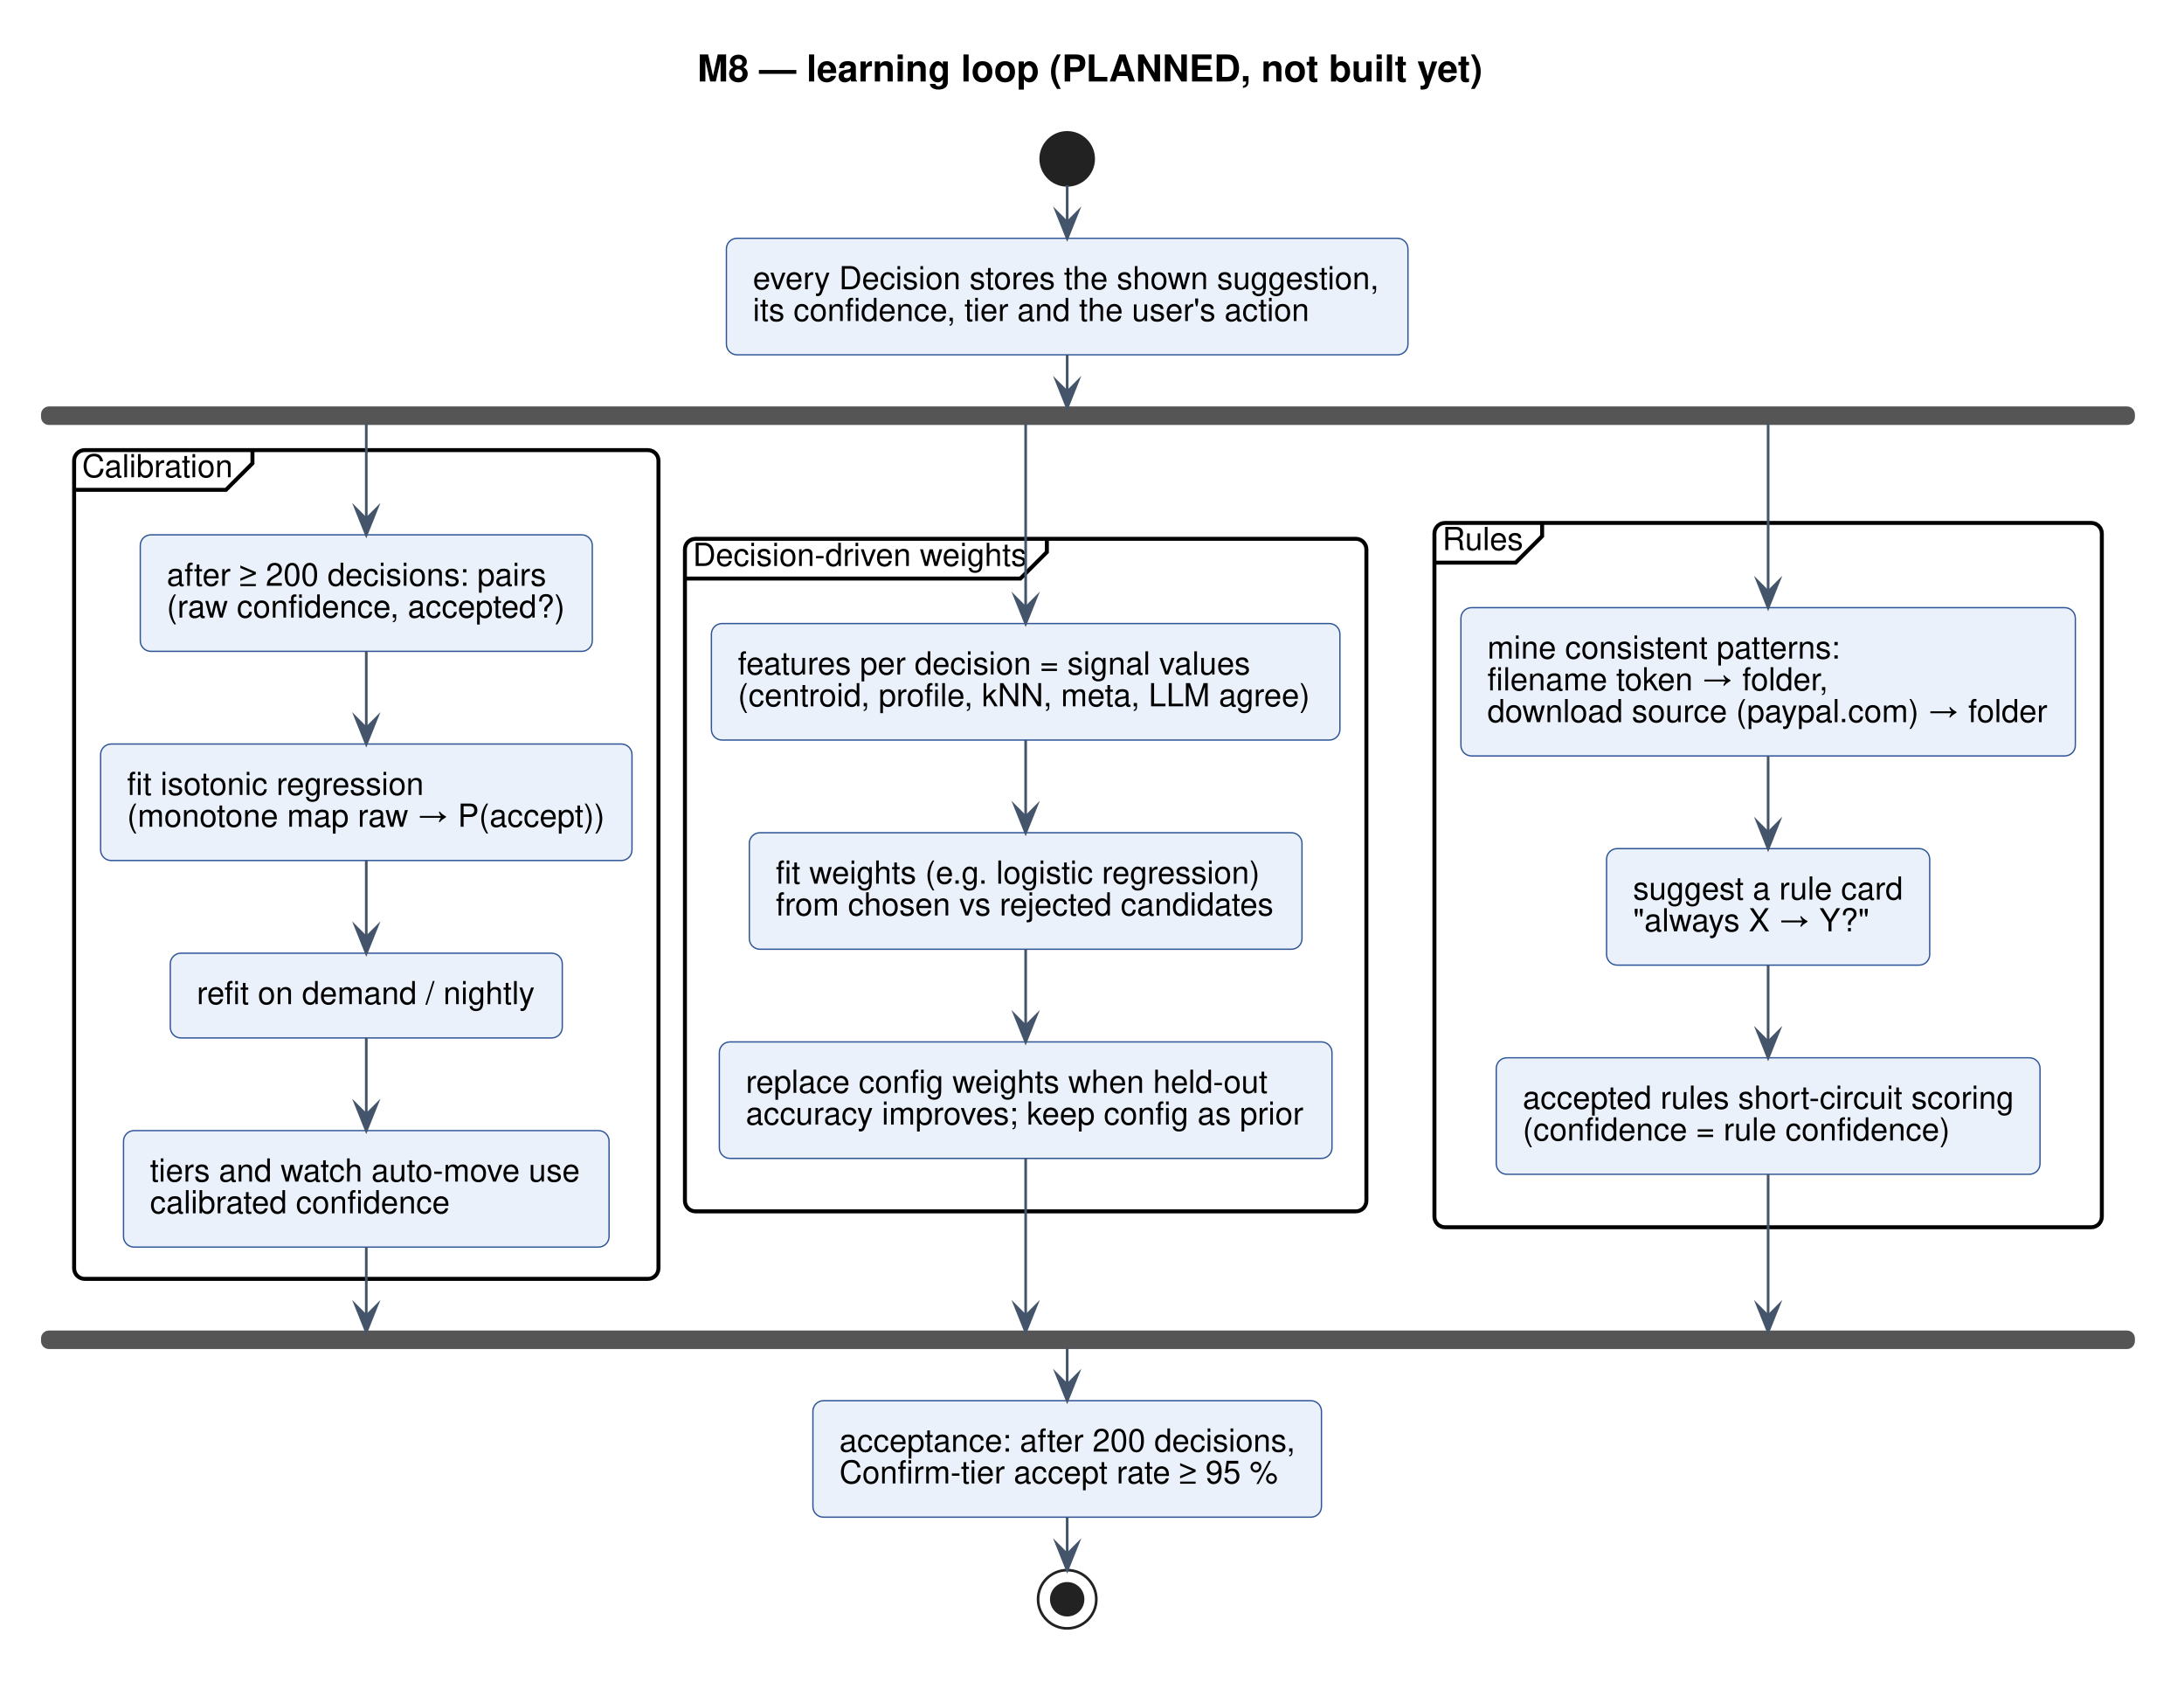
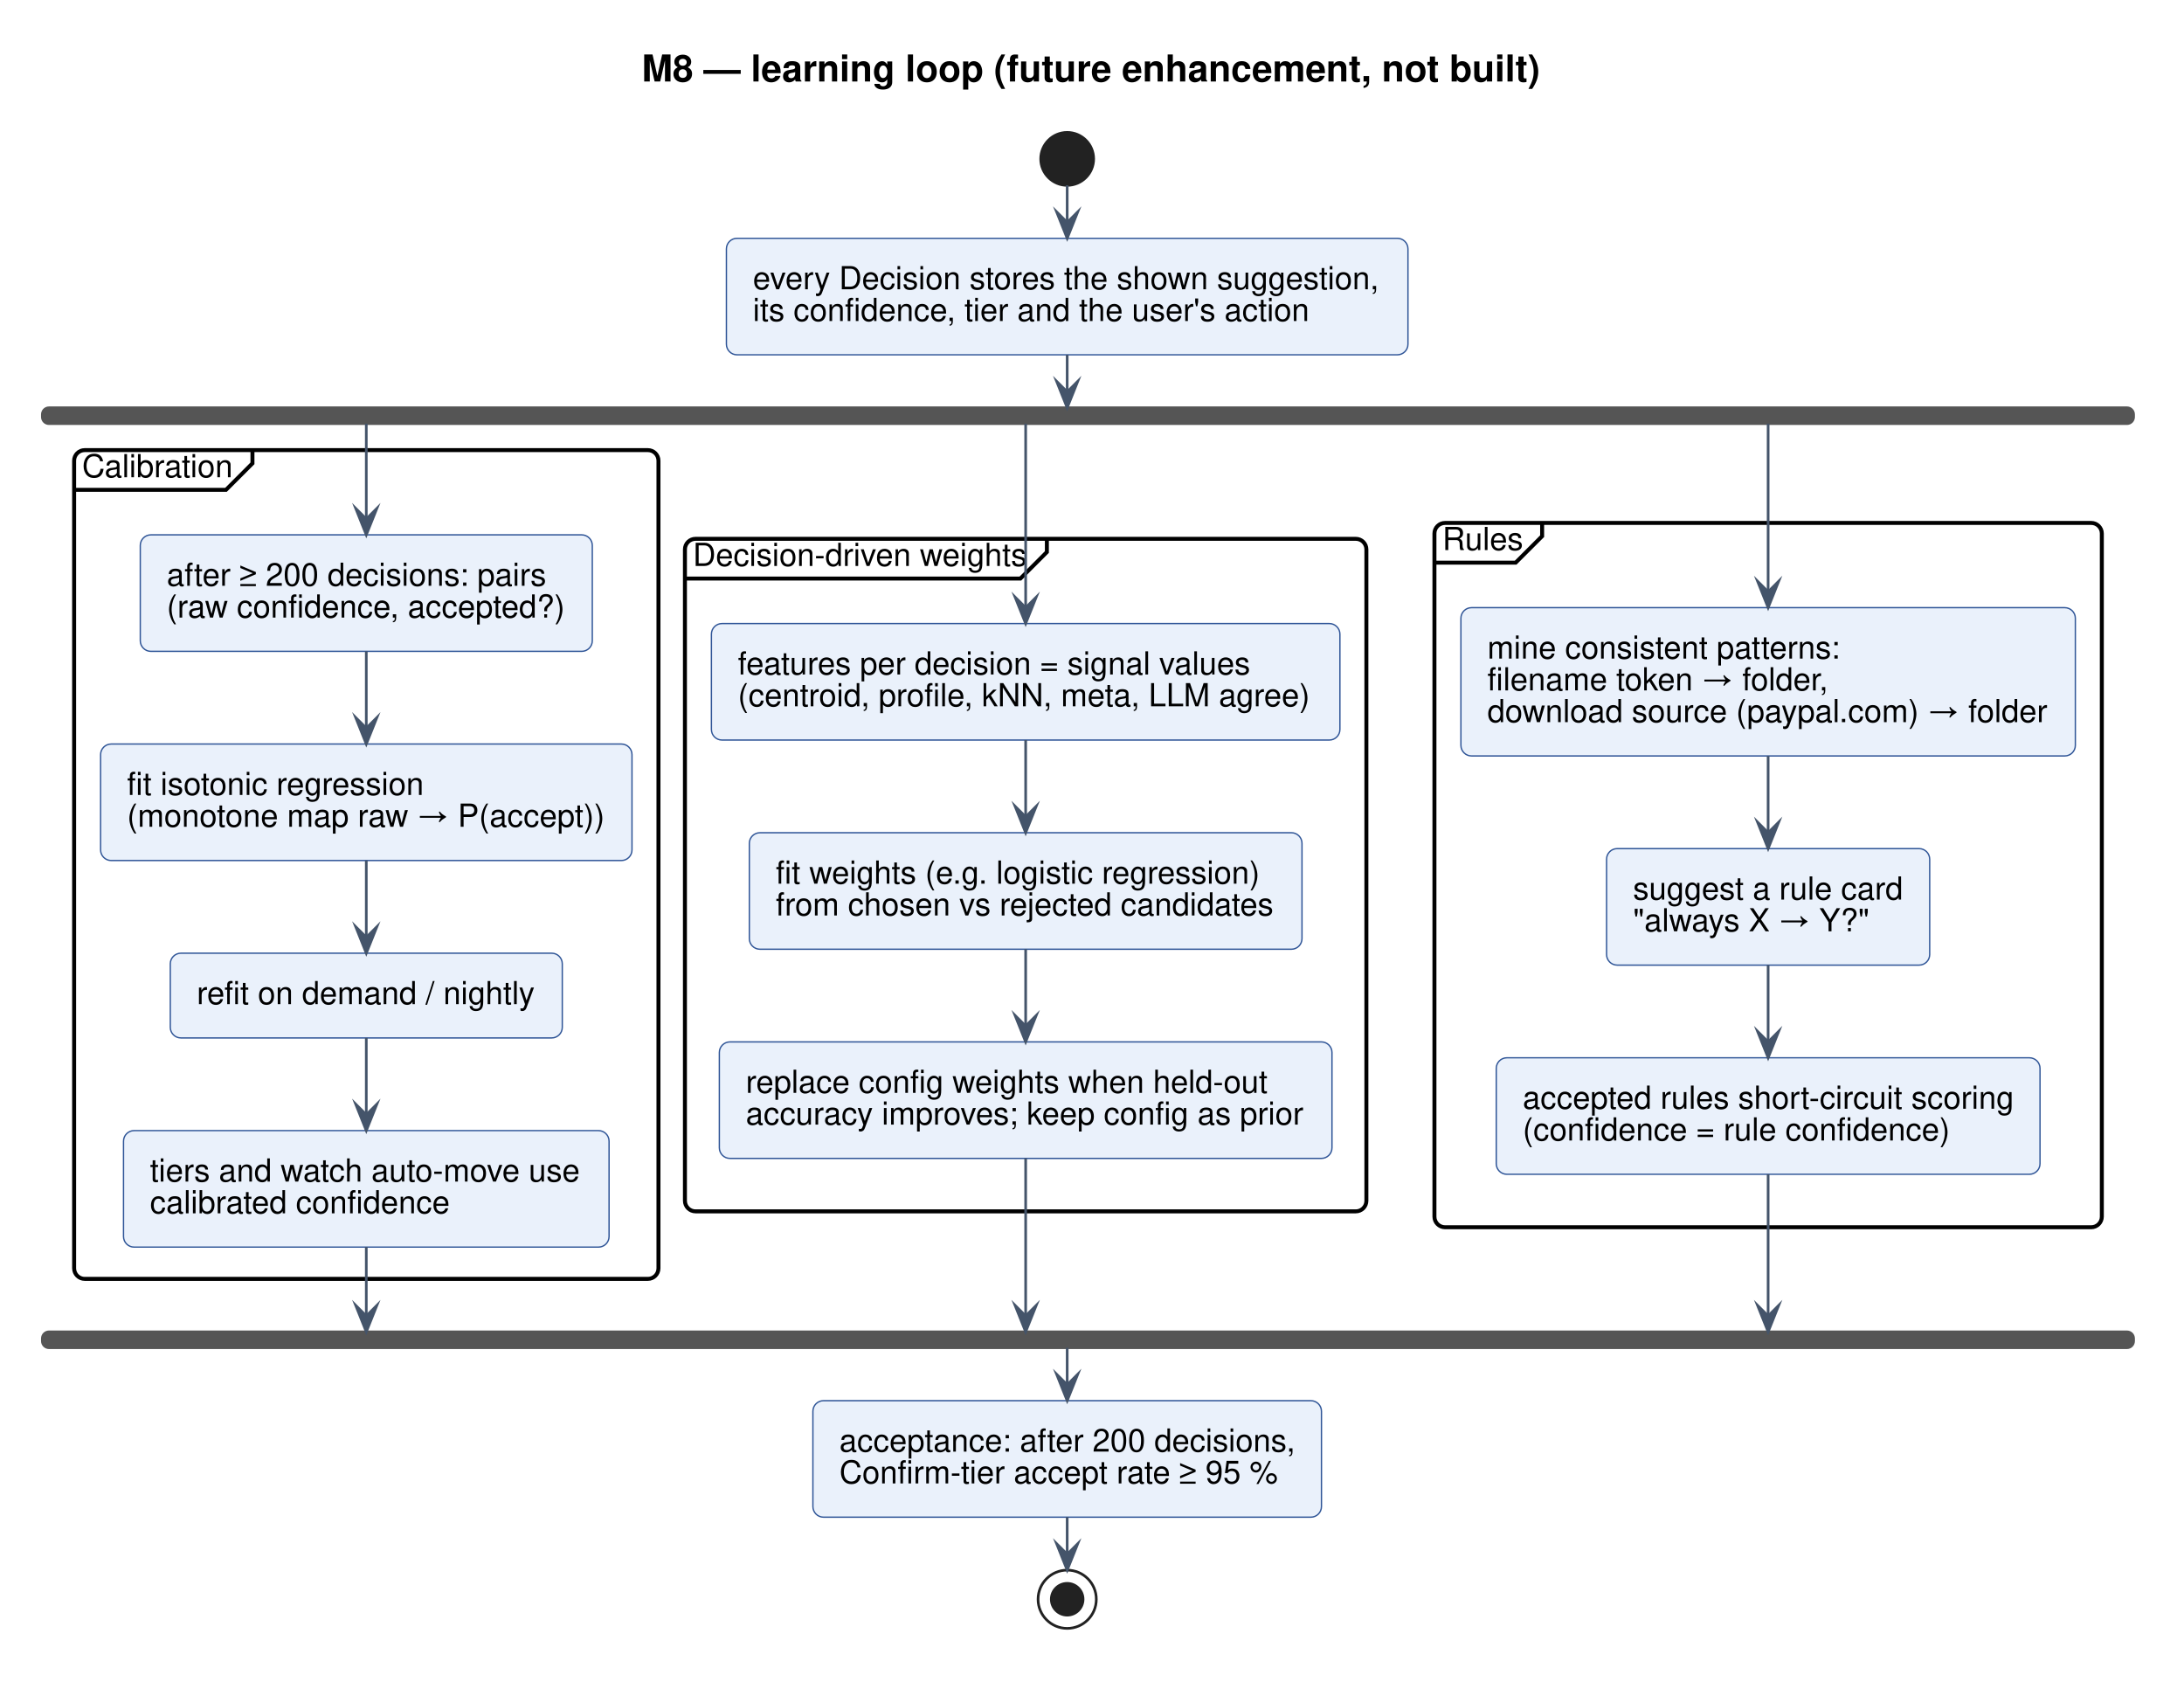
<svg xmlns="http://www.w3.org/2000/svg" version="1.1" data-diagram-type="ACTIVITY" style="width:825px;height:635px;background:#FFFFFF;" width="825px" height="635px" viewBox="0 0 825 635" zoomAndPan="magnify" preserveAspectRatio="none" contentStyleType="text/css">
  <defs />
  <g font-family="sans-serif" lengthAdjust="spacing">
    <g class="title" data-source-line="2">
-       <text x="263.428" y="30.78" fill="#000" font-size="14" textLength="297.104" font-weight="700" font-family="Helvetica">M8 — learning loop (PLANNED, not built yet)</text>
+       <text x="242.424" y="30.78" fill="#000" font-size="14" textLength="339.11" font-weight="700" font-family="Helvetica">M8 — learning loop (future enhancement, not built)</text>
    </g>
    <ellipse cx="403.127" cy="60" rx="10" ry="10" fill="#222" style="stroke:#222;stroke-width:1;" />
    <rect x="274.398" y="90" width="257.457" height="44" fill="#EAF1FB" style="stroke:#2F5597;stroke-width:0.5;" rx="4" ry="4" />
    <text x="284.398" y="109.24" fill="#000" font-size="12" textLength="237.457" font-family="Helvetica">every Decision stores the shown suggestion,</text>
    <text x="284.398" y="121.24" fill="#000" font-size="12" textLength="210.41" font-family="Helvetica">its confidence, tier and the user's action</text>
    <rect x="16" y="154" width="789.959" height="6" fill="#555" style="stroke:#555;stroke-width:1;" rx="2.5" ry="2.5" />
    <rect x="28" y="170" width="220.732" height="313" fill="none" style="stroke:#000;stroke-width:1.5;" rx="4" ry="4" />
    <path d="M95.363,170 L95.363,175 L85.363,185 L28,185" style="stroke:#000;stroke-width:1.5;" fill="none" />
    <text x="31" y="180.24" fill="#000" font-size="12" textLength="57.363" font-family="Helvetica">Calibration</text>
    <rect x="52.991" y="202" width="170.75" height="44" fill="#EAF1FB" style="stroke:#2F5597;stroke-width:0.5;" rx="4" ry="4" />
    <text x="62.991" y="221.24" fill="#000" font-size="12" textLength="143.326" font-family="Helvetica">after ≥ 200 decisions: pairs</text>
    <text x="62.991" y="233.24" fill="#000" font-size="12" textLength="150.75" font-family="Helvetica">(raw confidence, accepted?)</text>
    <rect x="38" y="281" width="200.732" height="44" fill="#EAF1FB" style="stroke:#2F5597;stroke-width:0.5;" rx="4" ry="4" />
    <text x="48" y="300.24" fill="#000" font-size="12" textLength="112.717" font-family="Helvetica">fit isotonic regression</text>
    <text x="48" y="312.24" fill="#000" font-size="12" textLength="180.732" font-family="Helvetica">(monotone map raw → P(accept))</text>
    <rect x="64.329" y="360" width="148.074" height="32" fill="#EAF1FB" style="stroke:#2F5597;stroke-width:0.5;" rx="4" ry="4" />
    <text x="74.329" y="379.24" fill="#000" font-size="12" textLength="128.074" font-family="Helvetica">refit on demand / nightly</text>
    <rect x="46.657" y="427" width="183.418" height="44" fill="#EAF1FB" style="stroke:#2F5597;stroke-width:0.5;" rx="4" ry="4" />
    <text x="56.657" y="446.24" fill="#000" font-size="12" textLength="163.418" font-family="Helvetica">tiers and watch auto-move use</text>
    <text x="56.657" y="458.24" fill="#000" font-size="12" textLength="113.408" font-family="Helvetica">calibrated confidence</text>
    <rect x="258.732" y="203.5" width="257.418" height="254" fill="none" style="stroke:#000;stroke-width:1.5;" rx="4" ry="4" />
    <path d="M395.453,203.5 L395.453,208.5 L385.453,218.5 L258.732,218.5" style="stroke:#000;stroke-width:1.5;" fill="none" />
    <text x="261.732" y="213.74" fill="#000" font-size="12" textLength="126.721" font-family="Helvetica">Decision-driven weights</text>
    <rect x="268.732" y="235.5" width="237.418" height="44" fill="#EAF1FB" style="stroke:#2F5597;stroke-width:0.5;" rx="4" ry="4" />
    <text x="278.732" y="254.74" fill="#000" font-size="12" textLength="194.449" font-family="Helvetica">features per decision = signal values</text>
    <text x="278.732" y="266.74" fill="#000" font-size="12" textLength="217.418" font-family="Helvetica">(centroid, profile, kNN, meta, LLM agree)</text>
    <rect x="283.059" y="314.5" width="208.766" height="44" fill="#EAF1FB" style="stroke:#2F5597;stroke-width:0.5;" rx="4" ry="4" />
    <text x="293.059" y="333.74" fill="#000" font-size="12" textLength="184.072" font-family="Helvetica">fit weights (e.g. logistic regression)</text>
    <text x="293.059" y="345.74" fill="#000" font-size="12" textLength="188.766" font-family="Helvetica">from chosen vs rejected candidates</text>
    <rect x="271.729" y="393.5" width="231.424" height="44" fill="#EAF1FB" style="stroke:#2F5597;stroke-width:0.5;" rx="4" ry="4" />
    <text x="281.729" y="412.74" fill="#000" font-size="12" textLength="197.455" font-family="Helvetica">replace config weights when held-out</text>
    <text x="281.729" y="424.74" fill="#000" font-size="12" textLength="211.424" font-family="Helvetica">accuracy improves; keep config as prior</text>
    <rect x="541.855" y="197.5" width="252.104" height="266" fill="none" style="stroke:#000;stroke-width:1.5;" rx="4" ry="4" />
    <path d="M582.535,197.5 L582.535,202.5 L572.535,212.5 L541.855,212.5" style="stroke:#000;stroke-width:1.5;" fill="none" />
    <text x="544.855" y="207.74" fill="#000" font-size="12" textLength="30.68" font-family="Helvetica">Rules</text>
    <rect x="551.855" y="229.5" width="232.104" height="56" fill="#EAF1FB" style="stroke:#2F5597;stroke-width:0.5;" rx="4" ry="4" />
    <text x="561.855" y="248.74" fill="#000" font-size="12" textLength="133.4" font-family="Helvetica">mine consistent patterns:</text>
    <text x="561.855" y="260.74" fill="#000" font-size="12" textLength="130.066" font-family="Helvetica">filename token → folder,</text>
    <text x="561.855" y="272.74" fill="#000" font-size="12" textLength="212.104" font-family="Helvetica">download source (paypal.com) → folder</text>
    <rect x="606.878" y="320.5" width="122.059" height="44" fill="#EAF1FB" style="stroke:#2F5597;stroke-width:0.5;" rx="4" ry="4" />
    <text x="616.878" y="339.74" fill="#000" font-size="12" textLength="102.059" font-family="Helvetica">suggest a rule card</text>
    <text x="616.878" y="351.74" fill="#000" font-size="12" textLength="89.883" font-family="Helvetica">"always X → Y?"</text>
    <rect x="565.203" y="399.5" width="205.408" height="44" fill="#EAF1FB" style="stroke:#2F5597;stroke-width:0.5;" rx="4" ry="4" />
    <text x="575.203" y="418.74" fill="#000" font-size="12" textLength="185.408" font-family="Helvetica">accepted rules short-circuit scoring</text>
    <text x="575.203" y="430.74" fill="#000" font-size="12" textLength="161.098" font-family="Helvetica">(confidence = rule confidence)</text>
    <rect x="16" y="503" width="789.959" height="6" fill="#555" style="stroke:#555;stroke-width:1;" rx="2.5" ry="2.5" />
    <rect x="307.073" y="529" width="192.107" height="44" fill="#EAF1FB" style="stroke:#2F5597;stroke-width:0.5;" rx="4" ry="4" />
    <text x="317.073" y="548.24" fill="#000" font-size="12" textLength="172.107" font-family="Helvetica">acceptance: after 200 decisions,</text>
    <text x="317.073" y="560.24" fill="#000" font-size="12" textLength="165.979" font-family="Helvetica">Confirm-tier accept rate ≥ 95 %</text>
    <ellipse cx="403.127" cy="604" rx="11" ry="11" fill="none" style="stroke:#222;stroke-width:1;" />
    <ellipse cx="403.127" cy="604" rx="6" ry="6" fill="#222" style="stroke:#222;stroke-width:1;" />
    <line x1="403.127" y1="70" x2="403.127" y2="90" style="stroke:#44546A;stroke-width:1;" />
    <polygon points="399.127,80,403.127,90,407.127,80,403.127,84" fill="#44546A" style="stroke:#44546A;stroke-width:1;stroke-linejoin:miter;stroke-miterlimit:10;" />
    <line x1="138.366" y1="246" x2="138.366" y2="281" style="stroke:#44546A;stroke-width:1;" />
    <polygon points="134.366,271,138.366,281,142.366,271,138.366,275" fill="#44546A" style="stroke:#44546A;stroke-width:1;stroke-linejoin:miter;stroke-miterlimit:10;" />
    <line x1="138.366" y1="325" x2="138.366" y2="360" style="stroke:#44546A;stroke-width:1;" />
    <polygon points="134.366,350,138.366,360,142.366,350,138.366,354" fill="#44546A" style="stroke:#44546A;stroke-width:1;stroke-linejoin:miter;stroke-miterlimit:10;" />
    <line x1="138.366" y1="392" x2="138.366" y2="427" style="stroke:#44546A;stroke-width:1;" />
    <polygon points="134.366,417,138.366,427,142.366,417,138.366,421" fill="#44546A" style="stroke:#44546A;stroke-width:1;stroke-linejoin:miter;stroke-miterlimit:10;" />
    <line x1="387.441" y1="279.5" x2="387.441" y2="314.5" style="stroke:#44546A;stroke-width:1;" />
    <polygon points="383.441,304.5,387.441,314.5,391.441,304.5,387.441,308.5" fill="#44546A" style="stroke:#44546A;stroke-width:1;stroke-linejoin:miter;stroke-miterlimit:10;" />
    <line x1="387.441" y1="358.5" x2="387.441" y2="393.5" style="stroke:#44546A;stroke-width:1;" />
    <polygon points="383.441,383.5,387.441,393.5,391.441,383.5,387.441,387.5" fill="#44546A" style="stroke:#44546A;stroke-width:1;stroke-linejoin:miter;stroke-miterlimit:10;" />
    <line x1="667.907" y1="285.5" x2="667.907" y2="320.5" style="stroke:#44546A;stroke-width:1;" />
    <polygon points="663.907,310.5,667.907,320.5,671.907,310.5,667.907,314.5" fill="#44546A" style="stroke:#44546A;stroke-width:1;stroke-linejoin:miter;stroke-miterlimit:10;" />
    <line x1="667.907" y1="364.5" x2="667.907" y2="399.5" style="stroke:#44546A;stroke-width:1;" />
    <polygon points="663.907,389.5,667.907,399.5,671.907,389.5,667.907,393.5" fill="#44546A" style="stroke:#44546A;stroke-width:1;stroke-linejoin:miter;stroke-miterlimit:10;" />
    <line x1="138.366" y1="160" x2="138.366" y2="202" style="stroke:#44546A;stroke-width:1;" />
    <polygon points="134.366,192,138.366,202,142.366,192,138.366,196" fill="#44546A" style="stroke:#44546A;stroke-width:1;stroke-linejoin:miter;stroke-miterlimit:10;" />
    <line x1="387.441" y1="160" x2="387.441" y2="235.5" style="stroke:#44546A;stroke-width:1;" />
    <polygon points="383.441,225.5,387.441,235.5,391.441,225.5,387.441,229.5" fill="#44546A" style="stroke:#44546A;stroke-width:1;stroke-linejoin:miter;stroke-miterlimit:10;" />
    <line x1="667.907" y1="160" x2="667.907" y2="229.5" style="stroke:#44546A;stroke-width:1;" />
    <polygon points="663.907,219.5,667.907,229.5,671.907,219.5,667.907,223.5" fill="#44546A" style="stroke:#44546A;stroke-width:1;stroke-linejoin:miter;stroke-miterlimit:10;" />
    <line x1="138.366" y1="471" x2="138.366" y2="503" style="stroke:#44546A;stroke-width:1;" />
    <polygon points="134.366,493,138.366,503,142.366,493,138.366,497" fill="#44546A" style="stroke:#44546A;stroke-width:1;stroke-linejoin:miter;stroke-miterlimit:10;" />
    <line x1="387.441" y1="437.5" x2="387.441" y2="503" style="stroke:#44546A;stroke-width:1;" />
    <polygon points="383.441,493,387.441,503,391.441,493,387.441,497" fill="#44546A" style="stroke:#44546A;stroke-width:1;stroke-linejoin:miter;stroke-miterlimit:10;" />
    <line x1="667.907" y1="443.5" x2="667.907" y2="503" style="stroke:#44546A;stroke-width:1;" />
    <polygon points="663.907,493,667.907,503,671.907,493,667.907,497" fill="#44546A" style="stroke:#44546A;stroke-width:1;stroke-linejoin:miter;stroke-miterlimit:10;" />
    <line x1="403.127" y1="134" x2="403.127" y2="154" style="stroke:#44546A;stroke-width:1;" />
    <polygon points="399.127,144,403.127,154,407.127,144,403.127,148" fill="#44546A" style="stroke:#44546A;stroke-width:1;stroke-linejoin:miter;stroke-miterlimit:10;" />
    <line x1="403.127" y1="509" x2="403.127" y2="529" style="stroke:#44546A;stroke-width:1;" />
    <polygon points="399.127,519,403.127,529,407.127,519,403.127,523" fill="#44546A" style="stroke:#44546A;stroke-width:1;stroke-linejoin:miter;stroke-miterlimit:10;" />
    <line x1="403.127" y1="573" x2="403.127" y2="593" style="stroke:#44546A;stroke-width:1;" />
    <polygon points="399.127,583,403.127,593,407.127,583,403.127,587" fill="#44546A" style="stroke:#44546A;stroke-width:1;stroke-linejoin:miter;stroke-miterlimit:10;" />
  </g>
</svg>
